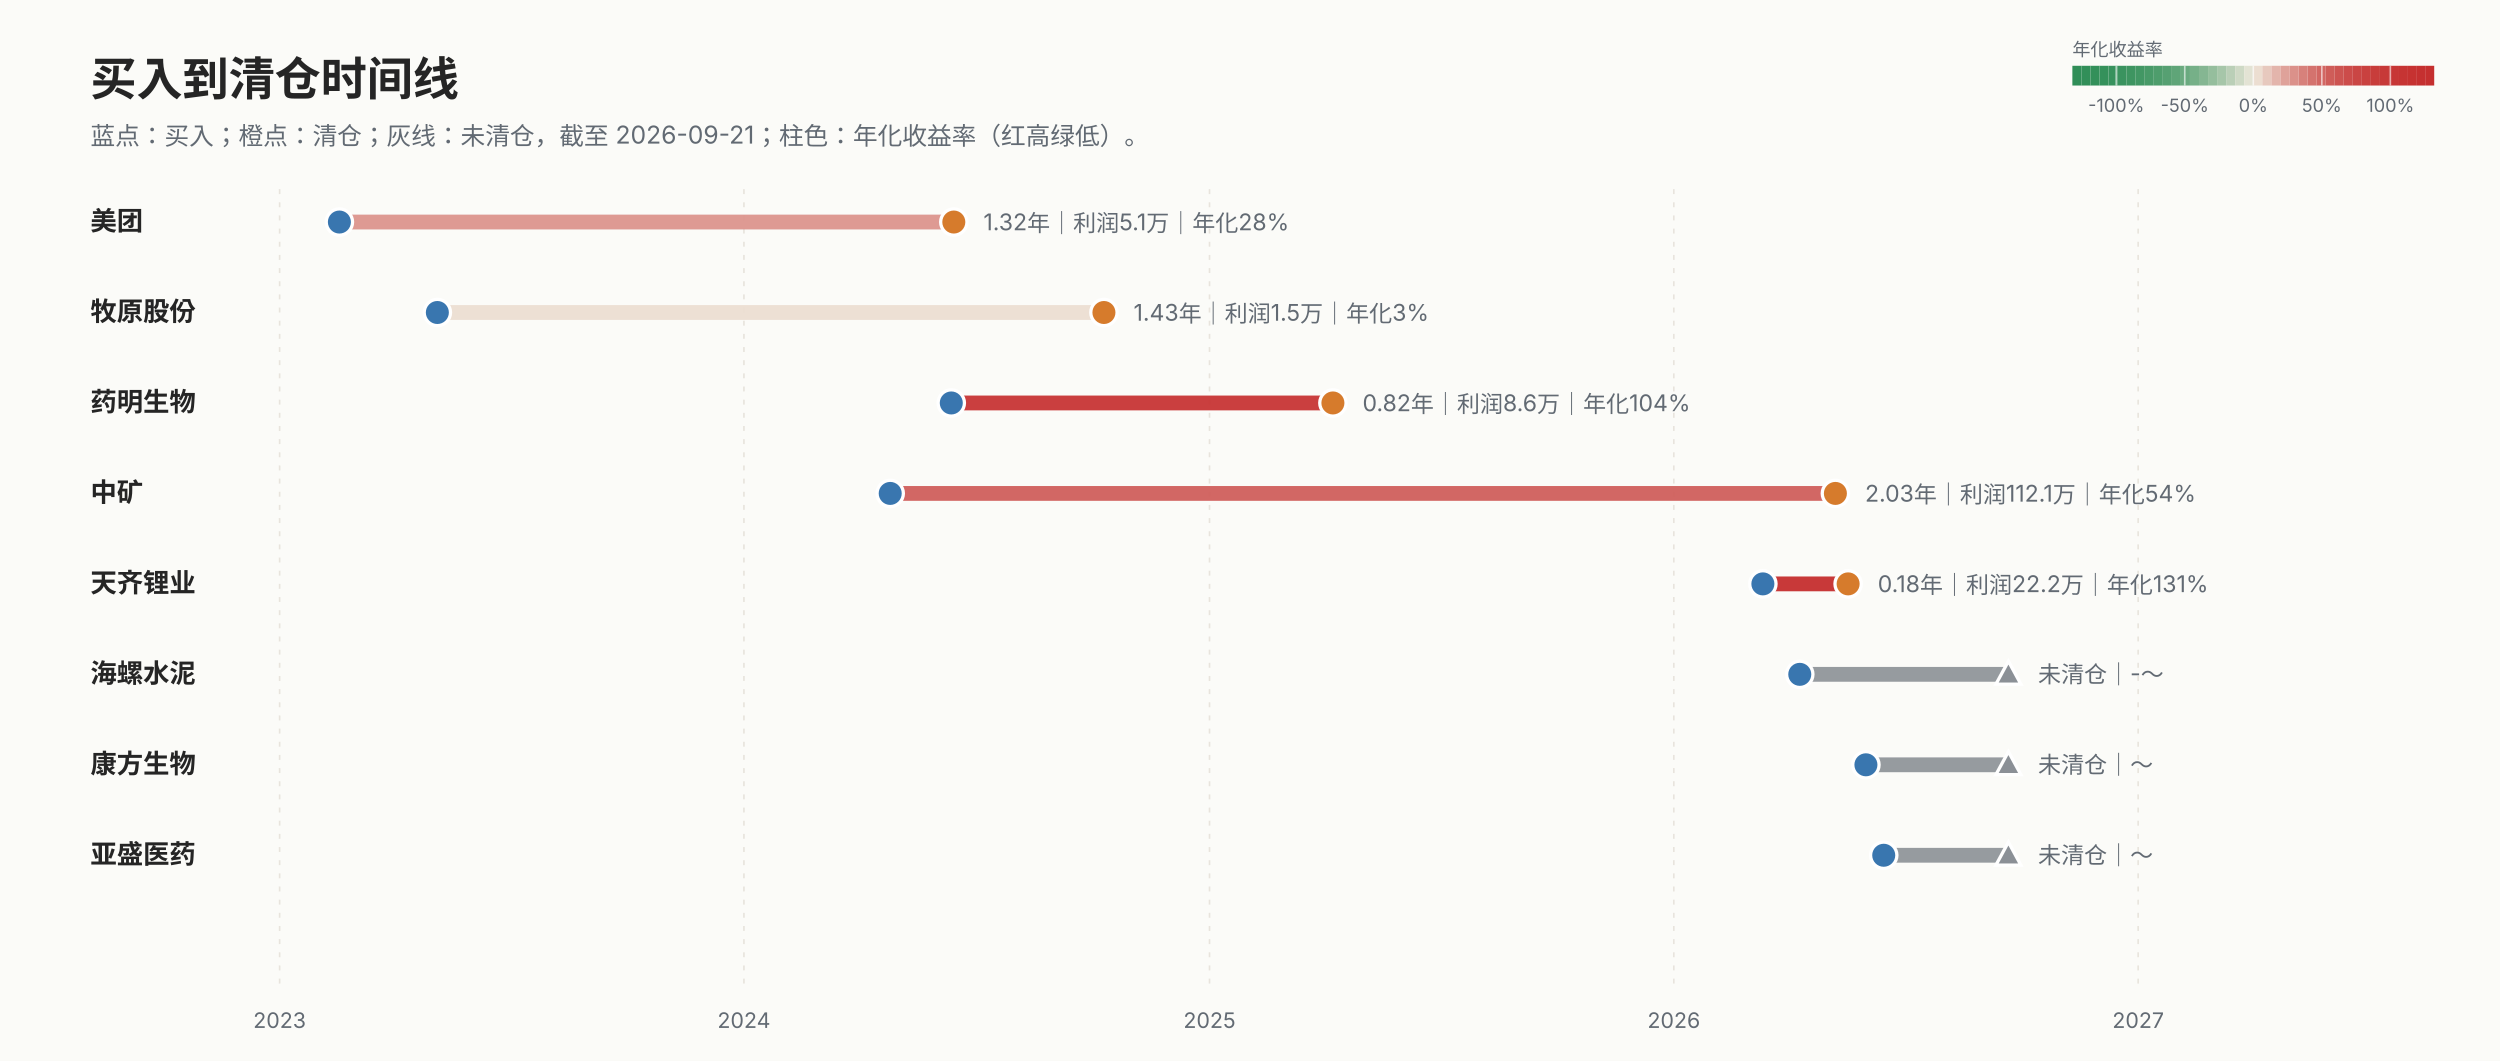
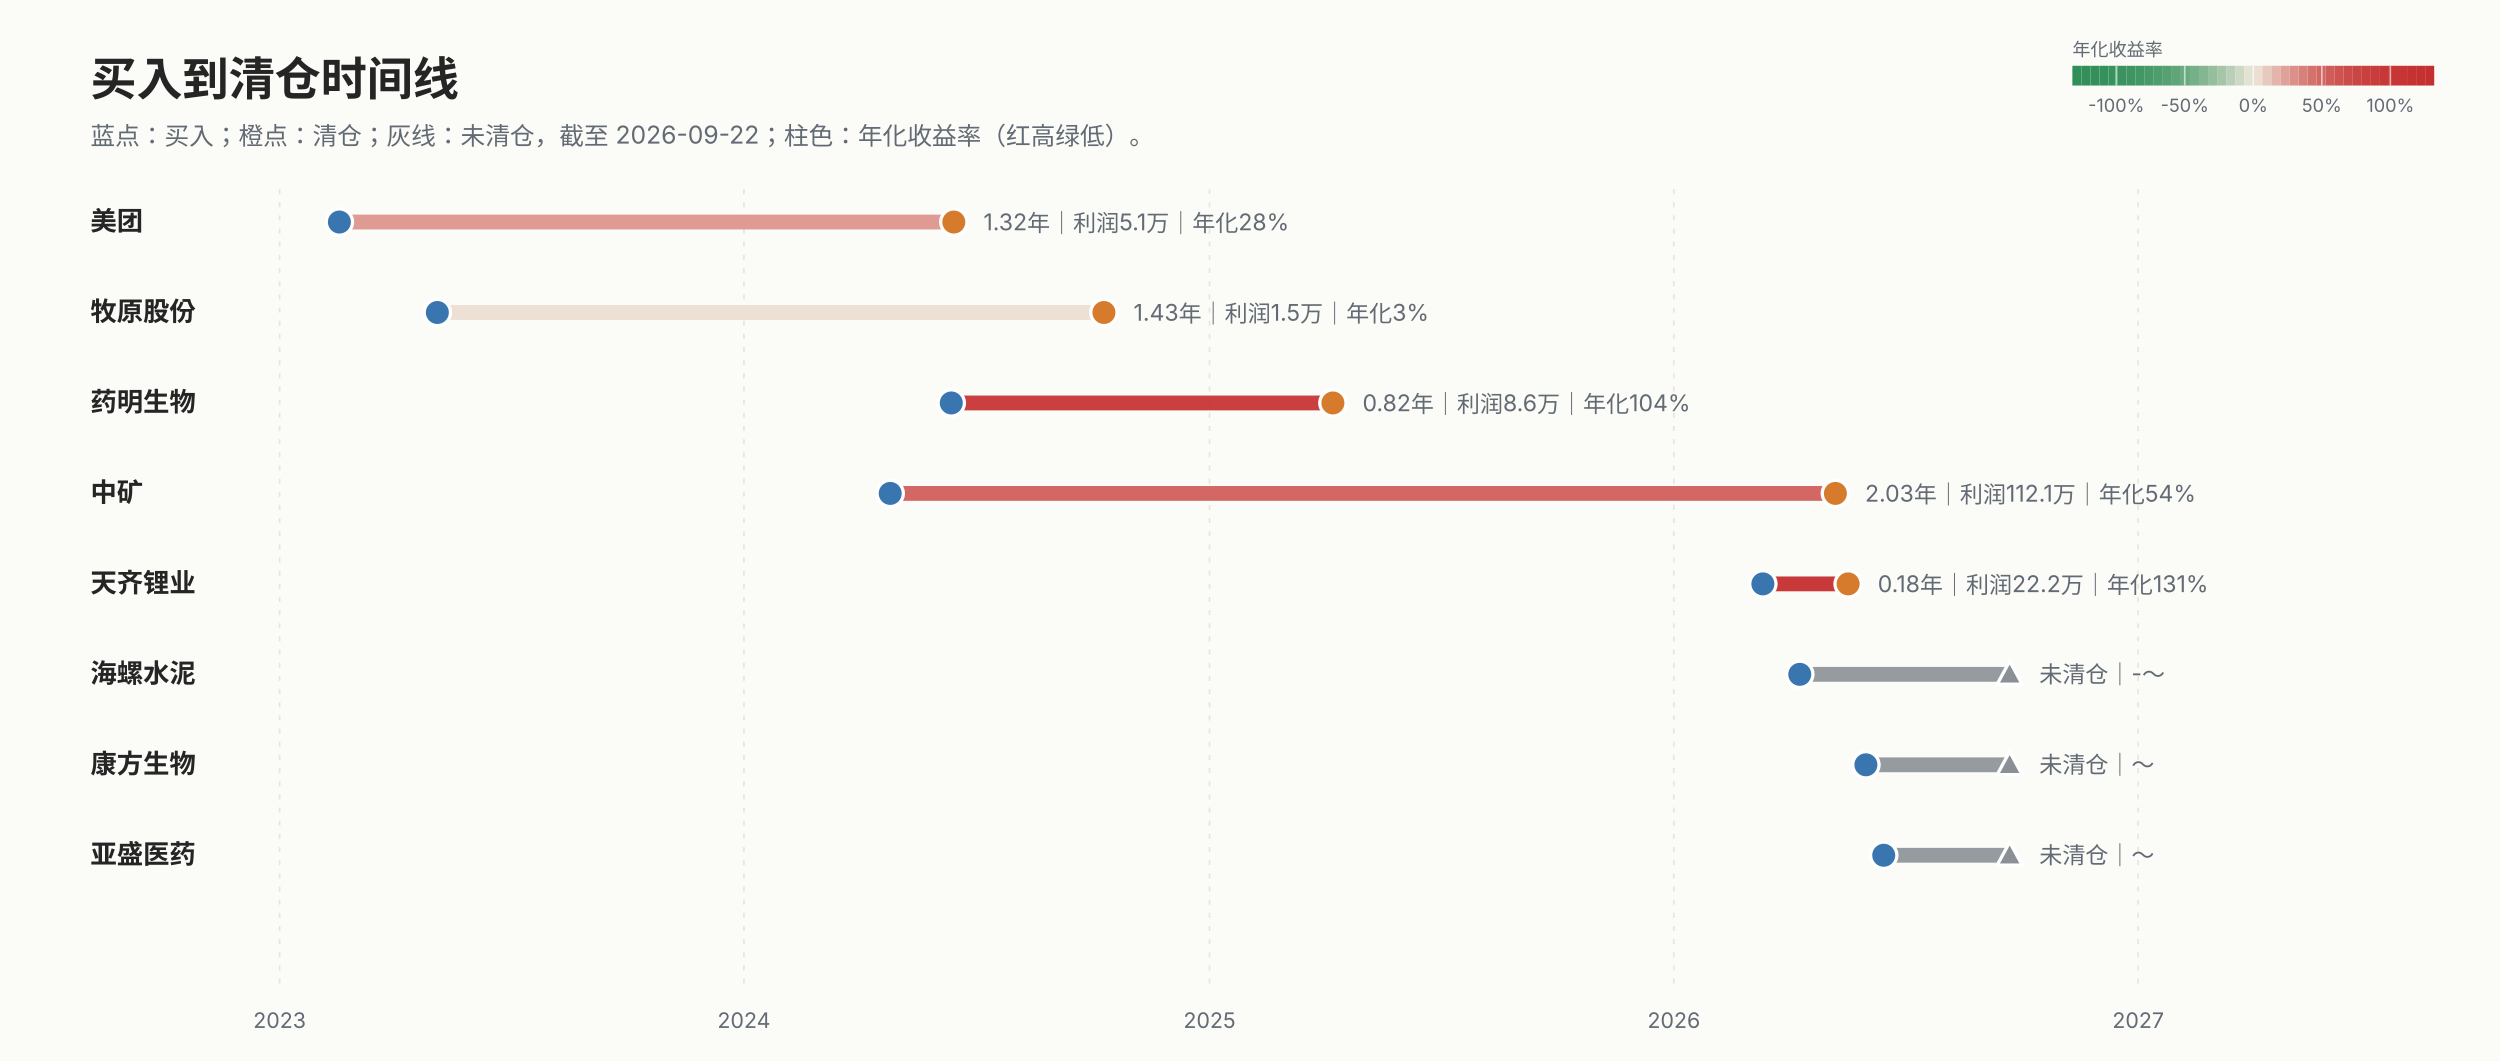
<svg xmlns="http://www.w3.org/2000/svg" width="1520" height="645" viewBox="0 0 1520 645" role="img" aria-label="买入到清仓时间线">
  <rect width="100%" height="100%" fill="#fbfbf8" />
  <style>text{font-family:"Inter","Noto Sans SC","PingFang SC","Microsoft YaHei",Arial,sans-serif;}</style>
  <text x="55" y="58" font-size="28" font-weight="700" fill="#252525">买入到清仓时间线</text>
  <g>
    <rect x="1260.00" y="40" width="5.50" height="12" fill="#308e58" />
    <rect x="1265.50" y="40" width="5.50" height="12" fill="#328f59" />
    <rect x="1271.00" y="40" width="5.50" height="12" fill="#33905a" />
    <rect x="1276.50" y="40" width="5.50" height="12" fill="#35915b" />
    <rect x="1282.00" y="40" width="5.50" height="12" fill="#37925d" />
    <rect x="1287.50" y="40" width="5.50" height="12" fill="#3a935f" />
    <rect x="1293.00" y="40" width="5.50" height="12" fill="#3e9561" />
    <rect x="1298.50" y="40" width="5.50" height="12" fill="#429764" />
    <rect x="1304.00" y="40" width="5.50" height="12" fill="#489a68" />
    <rect x="1309.50" y="40" width="5.50" height="12" fill="#4e9d6c" />
    <rect x="1315.00" y="40" width="5.50" height="12" fill="#56a072" />
    <rect x="1320.50" y="40" width="5.50" height="12" fill="#5fa578" />
    <rect x="1326.00" y="40" width="5.50" height="12" fill="#6aaa7f" />
    <rect x="1331.50" y="40" width="5.50" height="12" fill="#76b088" />
    <rect x="1337.00" y="40" width="5.50" height="12" fill="#85b692" />
    <rect x="1342.50" y="40" width="5.50" height="12" fill="#95be9d" />
    <rect x="1348.00" y="40" width="5.50" height="12" fill="#a6c6a9" />
    <rect x="1353.50" y="40" width="5.50" height="12" fill="#bacfb7" />
    <rect x="1359.00" y="40" width="5.50" height="12" fill="#ced9c5" />
    <rect x="1364.50" y="40" width="5.50" height="12" fill="#e3e3d4" />
    <rect x="1370.00" y="40" width="5.50" height="12" fill="#ecded1" />
    <rect x="1375.50" y="40" width="5.50" height="12" fill="#e7c9be" />
    <rect x="1381.00" y="40" width="5.50" height="12" fill="#e3b5ac" />
    <rect x="1386.50" y="40" width="5.50" height="12" fill="#dfa29a" />
    <rect x="1392.00" y="40" width="5.50" height="12" fill="#db918a" />
    <rect x="1397.50" y="40" width="5.50" height="12" fill="#d7817b" />
    <rect x="1403.00" y="40" width="5.50" height="12" fill="#d4736e" />
    <rect x="1408.50" y="40" width="5.50" height="12" fill="#d26763" />
    <rect x="1414.00" y="40" width="5.50" height="12" fill="#cf5d59" />
    <rect x="1419.50" y="40" width="5.50" height="12" fill="#cd5451" />
    <rect x="1425.00" y="40" width="5.50" height="12" fill="#cc4c4a" />
    <rect x="1430.50" y="40" width="5.50" height="12" fill="#ca4644" />
    <rect x="1436.00" y="40" width="5.50" height="12" fill="#c9413f" />
    <rect x="1441.50" y="40" width="5.50" height="12" fill="#c83d3b" />
    <rect x="1447.00" y="40" width="5.50" height="12" fill="#c73938" />
    <rect x="1452.50" y="40" width="5.50" height="12" fill="#c73635" />
    <rect x="1458.00" y="40" width="5.50" height="12" fill="#c63433" />
    <rect x="1463.50" y="40" width="5.50" height="12" fill="#c63231" />
    <rect x="1469.00" y="40" width="5.50" height="12" fill="#c53030" />
    <rect x="1474.50" y="40" width="5.50" height="12" fill="#c52f2f" />
    <line x1="1286.67" y1="40" x2="1286.67" y2="52" stroke="#fff" stroke-width="1" opacity=".6" />
    <text x="1286.67" y="68" font-size="11" fill="#626a73" text-anchor="middle">-100%</text>
    <line x1="1328.33" y1="40" x2="1328.33" y2="52" stroke="#fff" stroke-width="1" opacity=".6" />
    <text x="1328.33" y="68" font-size="11" fill="#626a73" text-anchor="middle">-50%</text>
    <line x1="1370.00" y1="40" x2="1370.00" y2="52" stroke="#fff" stroke-width="1" opacity=".6" />
    <text x="1370.00" y="68" font-size="11" fill="#626a73" text-anchor="middle">0%</text>
    <line x1="1411.67" y1="40" x2="1411.67" y2="52" stroke="#fff" stroke-width="1" opacity=".6" />
    <text x="1411.67" y="68" font-size="11" fill="#626a73" text-anchor="middle">50%</text>
    <line x1="1453.33" y1="40" x2="1453.33" y2="52" stroke="#fff" stroke-width="1" opacity=".6" />
    <text x="1453.33" y="68" font-size="11" fill="#626a73" text-anchor="middle">100%</text>
    <text x="1260" y="34" font-size="11" fill="#626a73">年化收益率</text>
  </g>
-   <text x="55" y="88" font-size="15" fill="#626a73">蓝点：买入；橙点：清仓；灰线：未清仓，截至 2026-09-21；柱色：年化收益率（红高绿低）。</text>
+   <text x="55" y="88" font-size="15" fill="#626a73">蓝点：买入；橙点：清仓；灰线：未清仓，截至 2026-09-22；柱色：年化收益率（红高绿低）。</text>
  <line x1="170.00" y1="115" x2="170.00" y2="600" stroke="#ddd7ce" opacity=".65" stroke-dasharray="3 5" />
  <text x="170.00" y="625" font-size="13" fill="#626a73" text-anchor="middle">2023</text>
  <line x1="452.31" y1="115" x2="452.31" y2="600" stroke="#ddd7ce" opacity=".65" stroke-dasharray="3 5" />
  <text x="452.31" y="625" font-size="13" fill="#626a73" text-anchor="middle">2024</text>
  <line x1="735.39" y1="115" x2="735.39" y2="600" stroke="#ddd7ce" opacity=".65" stroke-dasharray="3 5" />
  <text x="735.39" y="625" font-size="13" fill="#626a73" text-anchor="middle">2025</text>
  <line x1="1017.69" y1="115" x2="1017.69" y2="600" stroke="#ddd7ce" opacity=".65" stroke-dasharray="3 5" />
  <text x="1017.69" y="625" font-size="13" fill="#626a73" text-anchor="middle">2026</text>
  <line x1="1300.00" y1="115" x2="1300.00" y2="600" stroke="#ddd7ce" opacity=".65" stroke-dasharray="3 5" />
  <text x="1300.00" y="625" font-size="13" fill="#626a73" text-anchor="middle">2027</text>
  <text x="55" y="140" font-size="16" font-weight="700" fill="#252525">美团</text>
  <line x1="206.35" y1="135" x2="579.92" y2="135" stroke="#dc958e" stroke-width="9" opacity=".95" />
  <circle cx="579.92" cy="135" r="8" fill="#d67b2c" stroke="#fff" stroke-width="2" />
  <circle cx="206.35" cy="135" r="8" fill="#3976af" stroke="#fff" stroke-width="2" />
  <text x="597.92" y="140" font-size="14" fill="#626a73">1.32年｜利润5.1万｜年化28%</text>
  <text x="55" y="195" font-size="16" font-weight="700" fill="#252525">牧原股份</text>
  <line x1="265.91" y1="190" x2="671.19" y2="190" stroke="#ecded2" stroke-width="9" opacity=".95" />
  <circle cx="671.19" cy="190" r="8" fill="#d67b2c" stroke="#fff" stroke-width="2" />
  <circle cx="265.91" cy="190" r="8" fill="#3976af" stroke="#fff" stroke-width="2" />
  <text x="689.19" y="195" font-size="14" fill="#626a73">1.43年｜利润1.5万｜年化3%</text>
  <text x="55" y="250" font-size="16" font-weight="700" fill="#252525">药明生物</text>
  <line x1="578.38" y1="245" x2="810.41" y2="245" stroke="#c73535" stroke-width="9" opacity=".95" />
  <circle cx="810.41" cy="245" r="8" fill="#d67b2c" stroke="#fff" stroke-width="2" />
  <circle cx="578.38" cy="245" r="8" fill="#3976af" stroke="#fff" stroke-width="2" />
  <text x="828.41" y="250" font-size="14" fill="#626a73">0.82年｜利润8.6万｜年化104%</text>
  <text x="55" y="305" font-size="16" font-weight="700" fill="#252525">中矿</text>
  <line x1="541.25" y1="300" x2="1115.92" y2="300" stroke="#d0605c" stroke-width="9" opacity=".95" />
  <circle cx="1115.92" cy="300" r="8" fill="#d67b2c" stroke="#fff" stroke-width="2" />
  <circle cx="541.25" cy="300" r="8" fill="#3976af" stroke="#fff" stroke-width="2" />
  <text x="1133.92" y="305" font-size="14" fill="#626a73">2.03年｜利润112.1万｜年化54%</text>
  <text x="55" y="360" font-size="16" font-weight="700" fill="#252525">天齐锂业</text>
  <line x1="1071.83" y1="355" x2="1123.66" y2="355" stroke="#c52f2f" stroke-width="9" opacity=".95" />
  <circle cx="1123.66" cy="355" r="8" fill="#d67b2c" stroke="#fff" stroke-width="2" />
  <circle cx="1071.83" cy="355" r="8" fill="#3976af" stroke="#fff" stroke-width="2" />
  <text x="1141.66" y="360" font-size="14" fill="#626a73">0.18年｜利润22.2万｜年化131%</text>
  <text x="55" y="415" font-size="16" font-weight="700" fill="#252525">海螺水泥</text>
-   <line x1="1094.26" y1="410" x2="1221.11" y2="410" stroke="#8b9096" stroke-width="9" opacity=".9" />
-   <polygon points="1221.11,402 1213.51,416 1228.71,416" fill="#8b9096" stroke="#fff" stroke-width="2" />
+   <line x1="1094.26" y1="410" x2="1221.88" y2="410" stroke="#8b9096" stroke-width="9" opacity=".9" />
+   <polygon points="1221.88,402 1214.28,416 1229.48,416" fill="#8b9096" stroke="#fff" stroke-width="2" />
  <circle cx="1094.26" cy="410" r="8" fill="#3976af" stroke="#fff" stroke-width="2" />
-   <text x="1239.11" y="415" font-size="14" fill="#626a73">未清仓｜-～</text>
+   <text x="1239.88" y="415" font-size="14" fill="#626a73">未清仓｜-～</text>
  <text x="55" y="470" font-size="16" font-weight="700" fill="#252525">康方生物</text>
-   <line x1="1134.48" y1="465" x2="1221.11" y2="465" stroke="#8b9096" stroke-width="9" opacity=".9" />
-   <polygon points="1221.11,457 1213.51,471 1228.71,471" fill="#8b9096" stroke="#fff" stroke-width="2" />
+   <line x1="1134.48" y1="465" x2="1221.88" y2="465" stroke="#8b9096" stroke-width="9" opacity=".9" />
+   <polygon points="1221.88,457 1214.28,471 1229.48,471" fill="#8b9096" stroke="#fff" stroke-width="2" />
  <circle cx="1134.48" cy="465" r="8" fill="#3976af" stroke="#fff" stroke-width="2" />
-   <text x="1239.11" y="470" font-size="14" fill="#626a73">未清仓｜～</text>
+   <text x="1239.88" y="470" font-size="14" fill="#626a73">未清仓｜～</text>
  <text x="55" y="525" font-size="16" font-weight="700" fill="#252525">亚盛医药</text>
-   <line x1="1145.31" y1="520" x2="1221.11" y2="520" stroke="#8b9096" stroke-width="9" opacity=".9" />
-   <polygon points="1221.11,512 1213.51,526 1228.71,526" fill="#8b9096" stroke="#fff" stroke-width="2" />
+   <line x1="1145.31" y1="520" x2="1221.88" y2="520" stroke="#8b9096" stroke-width="9" opacity=".9" />
+   <polygon points="1221.88,512 1214.28,526 1229.48,526" fill="#8b9096" stroke="#fff" stroke-width="2" />
  <circle cx="1145.31" cy="520" r="8" fill="#3976af" stroke="#fff" stroke-width="2" />
-   <text x="1239.11" y="525" font-size="14" fill="#626a73">未清仓｜～</text>
+   <text x="1239.88" y="525" font-size="14" fill="#626a73">未清仓｜～</text>
</svg>
